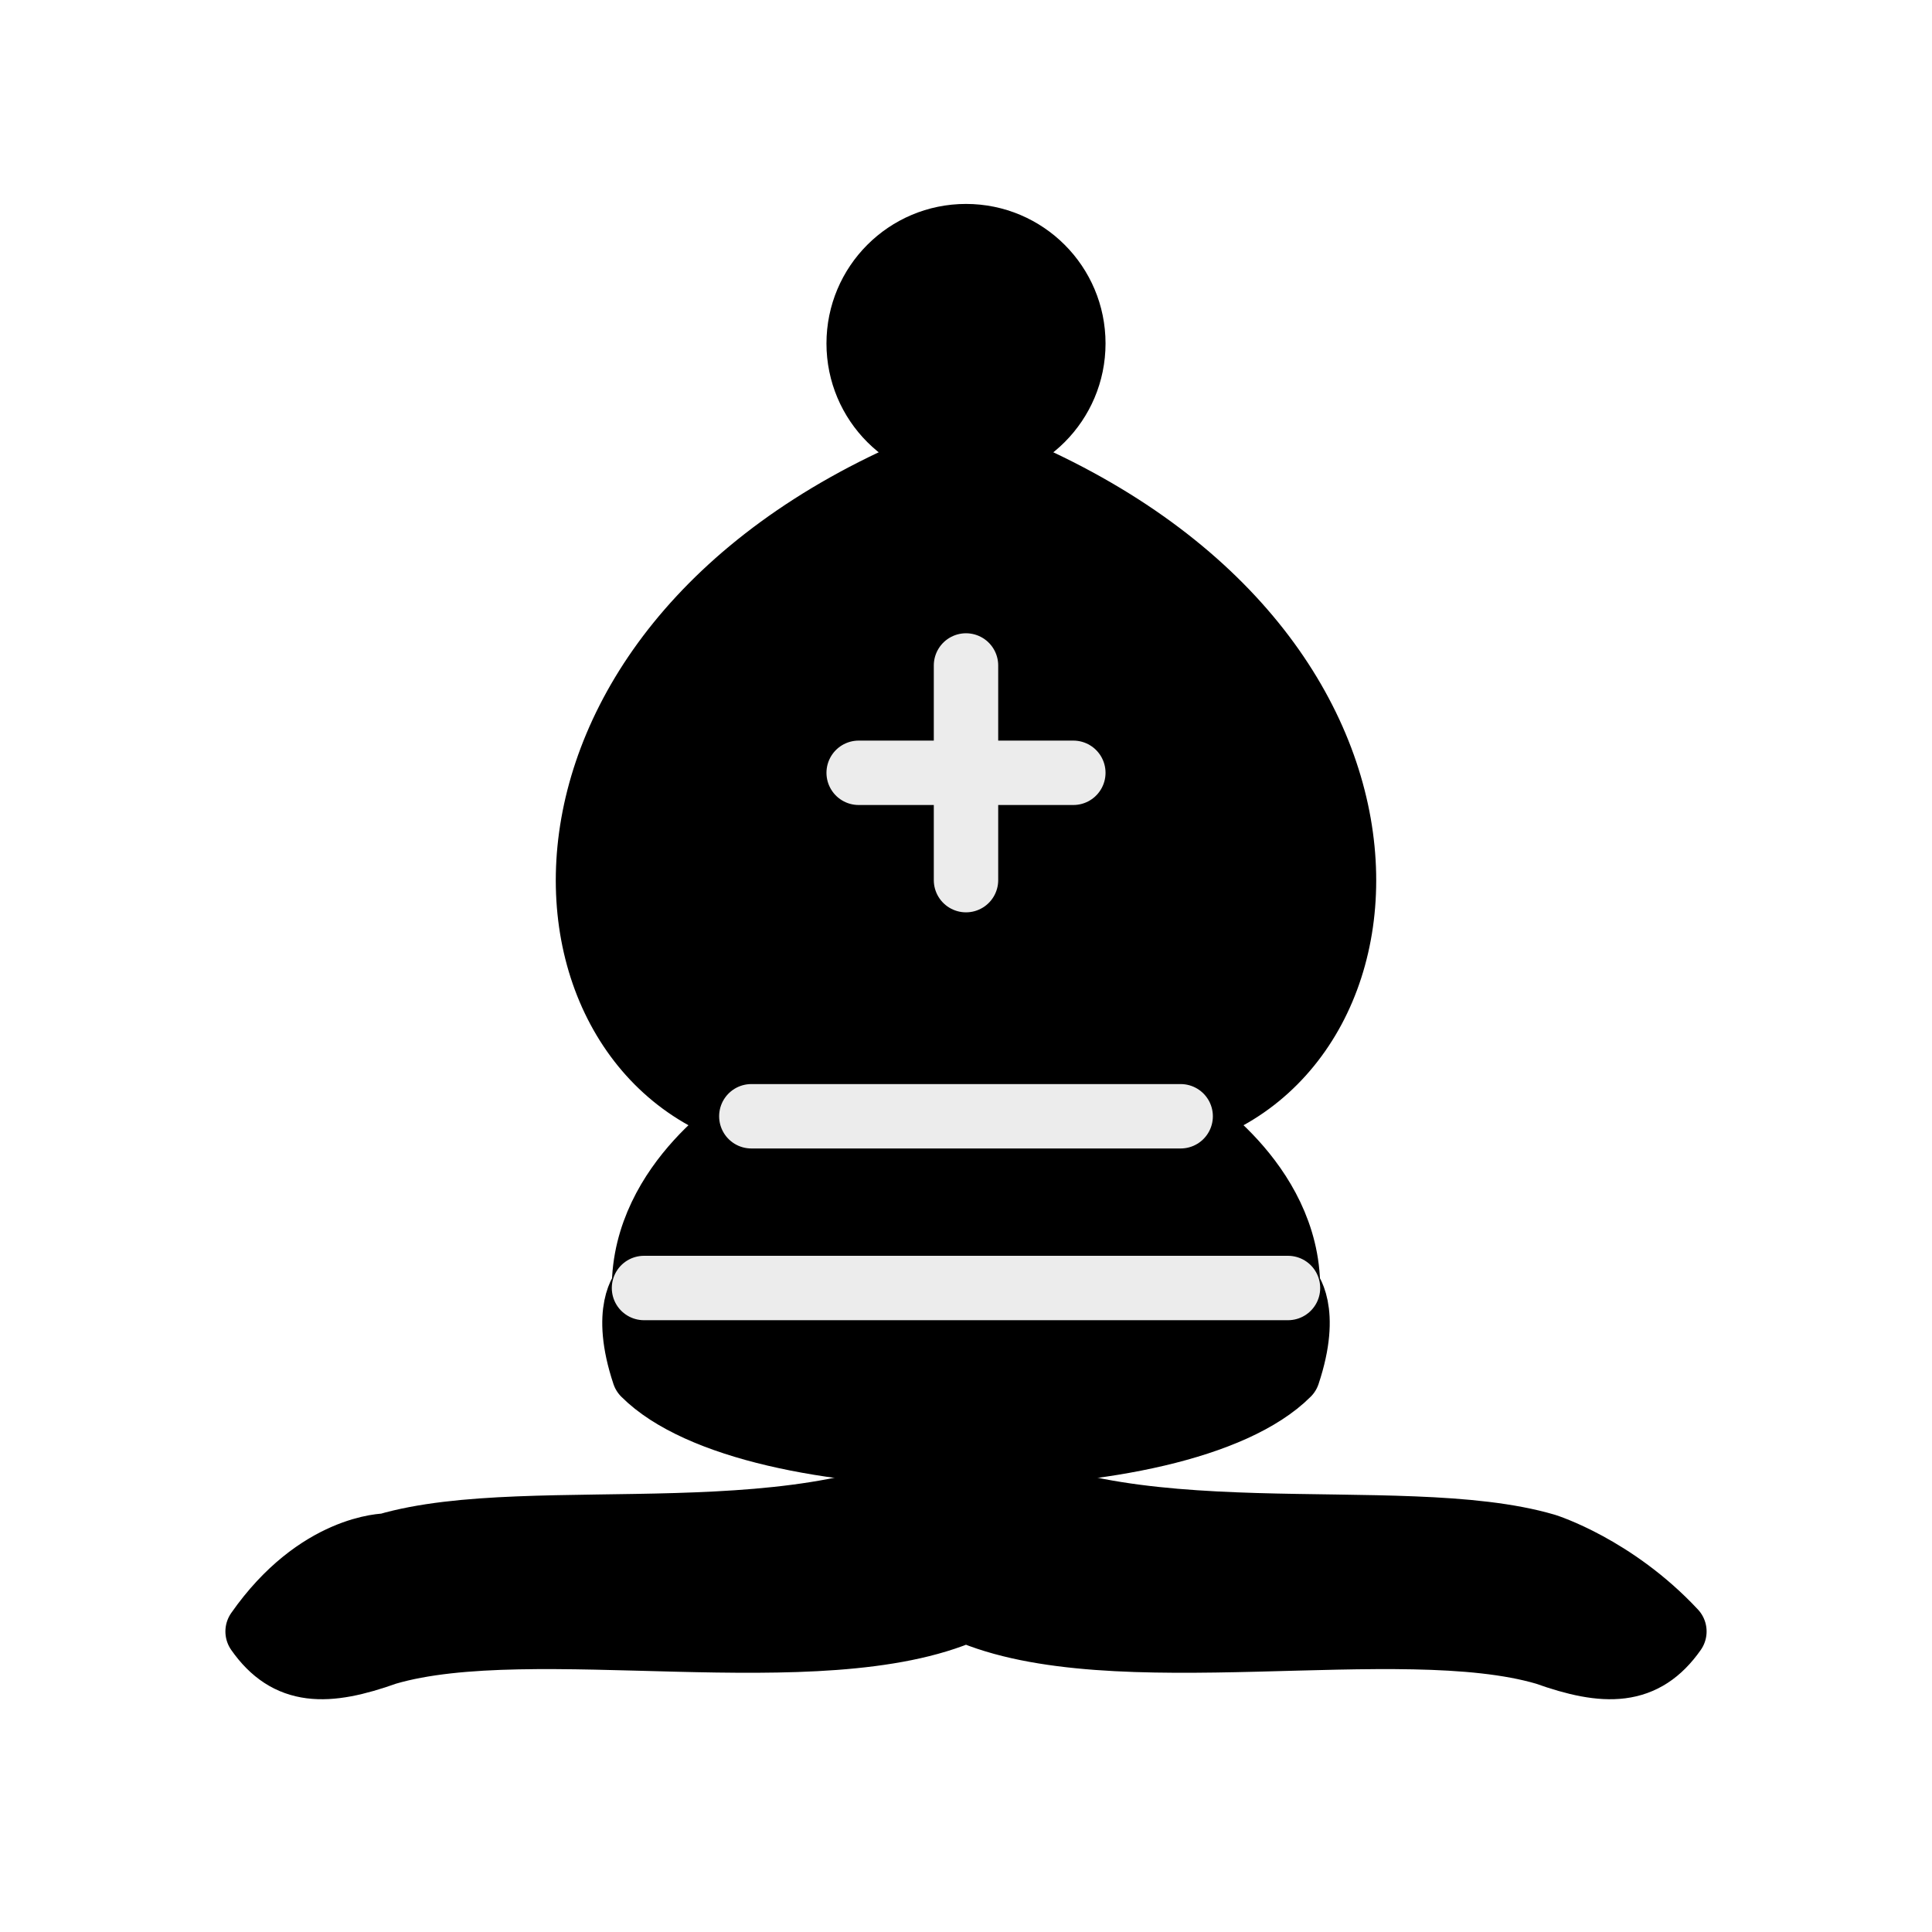
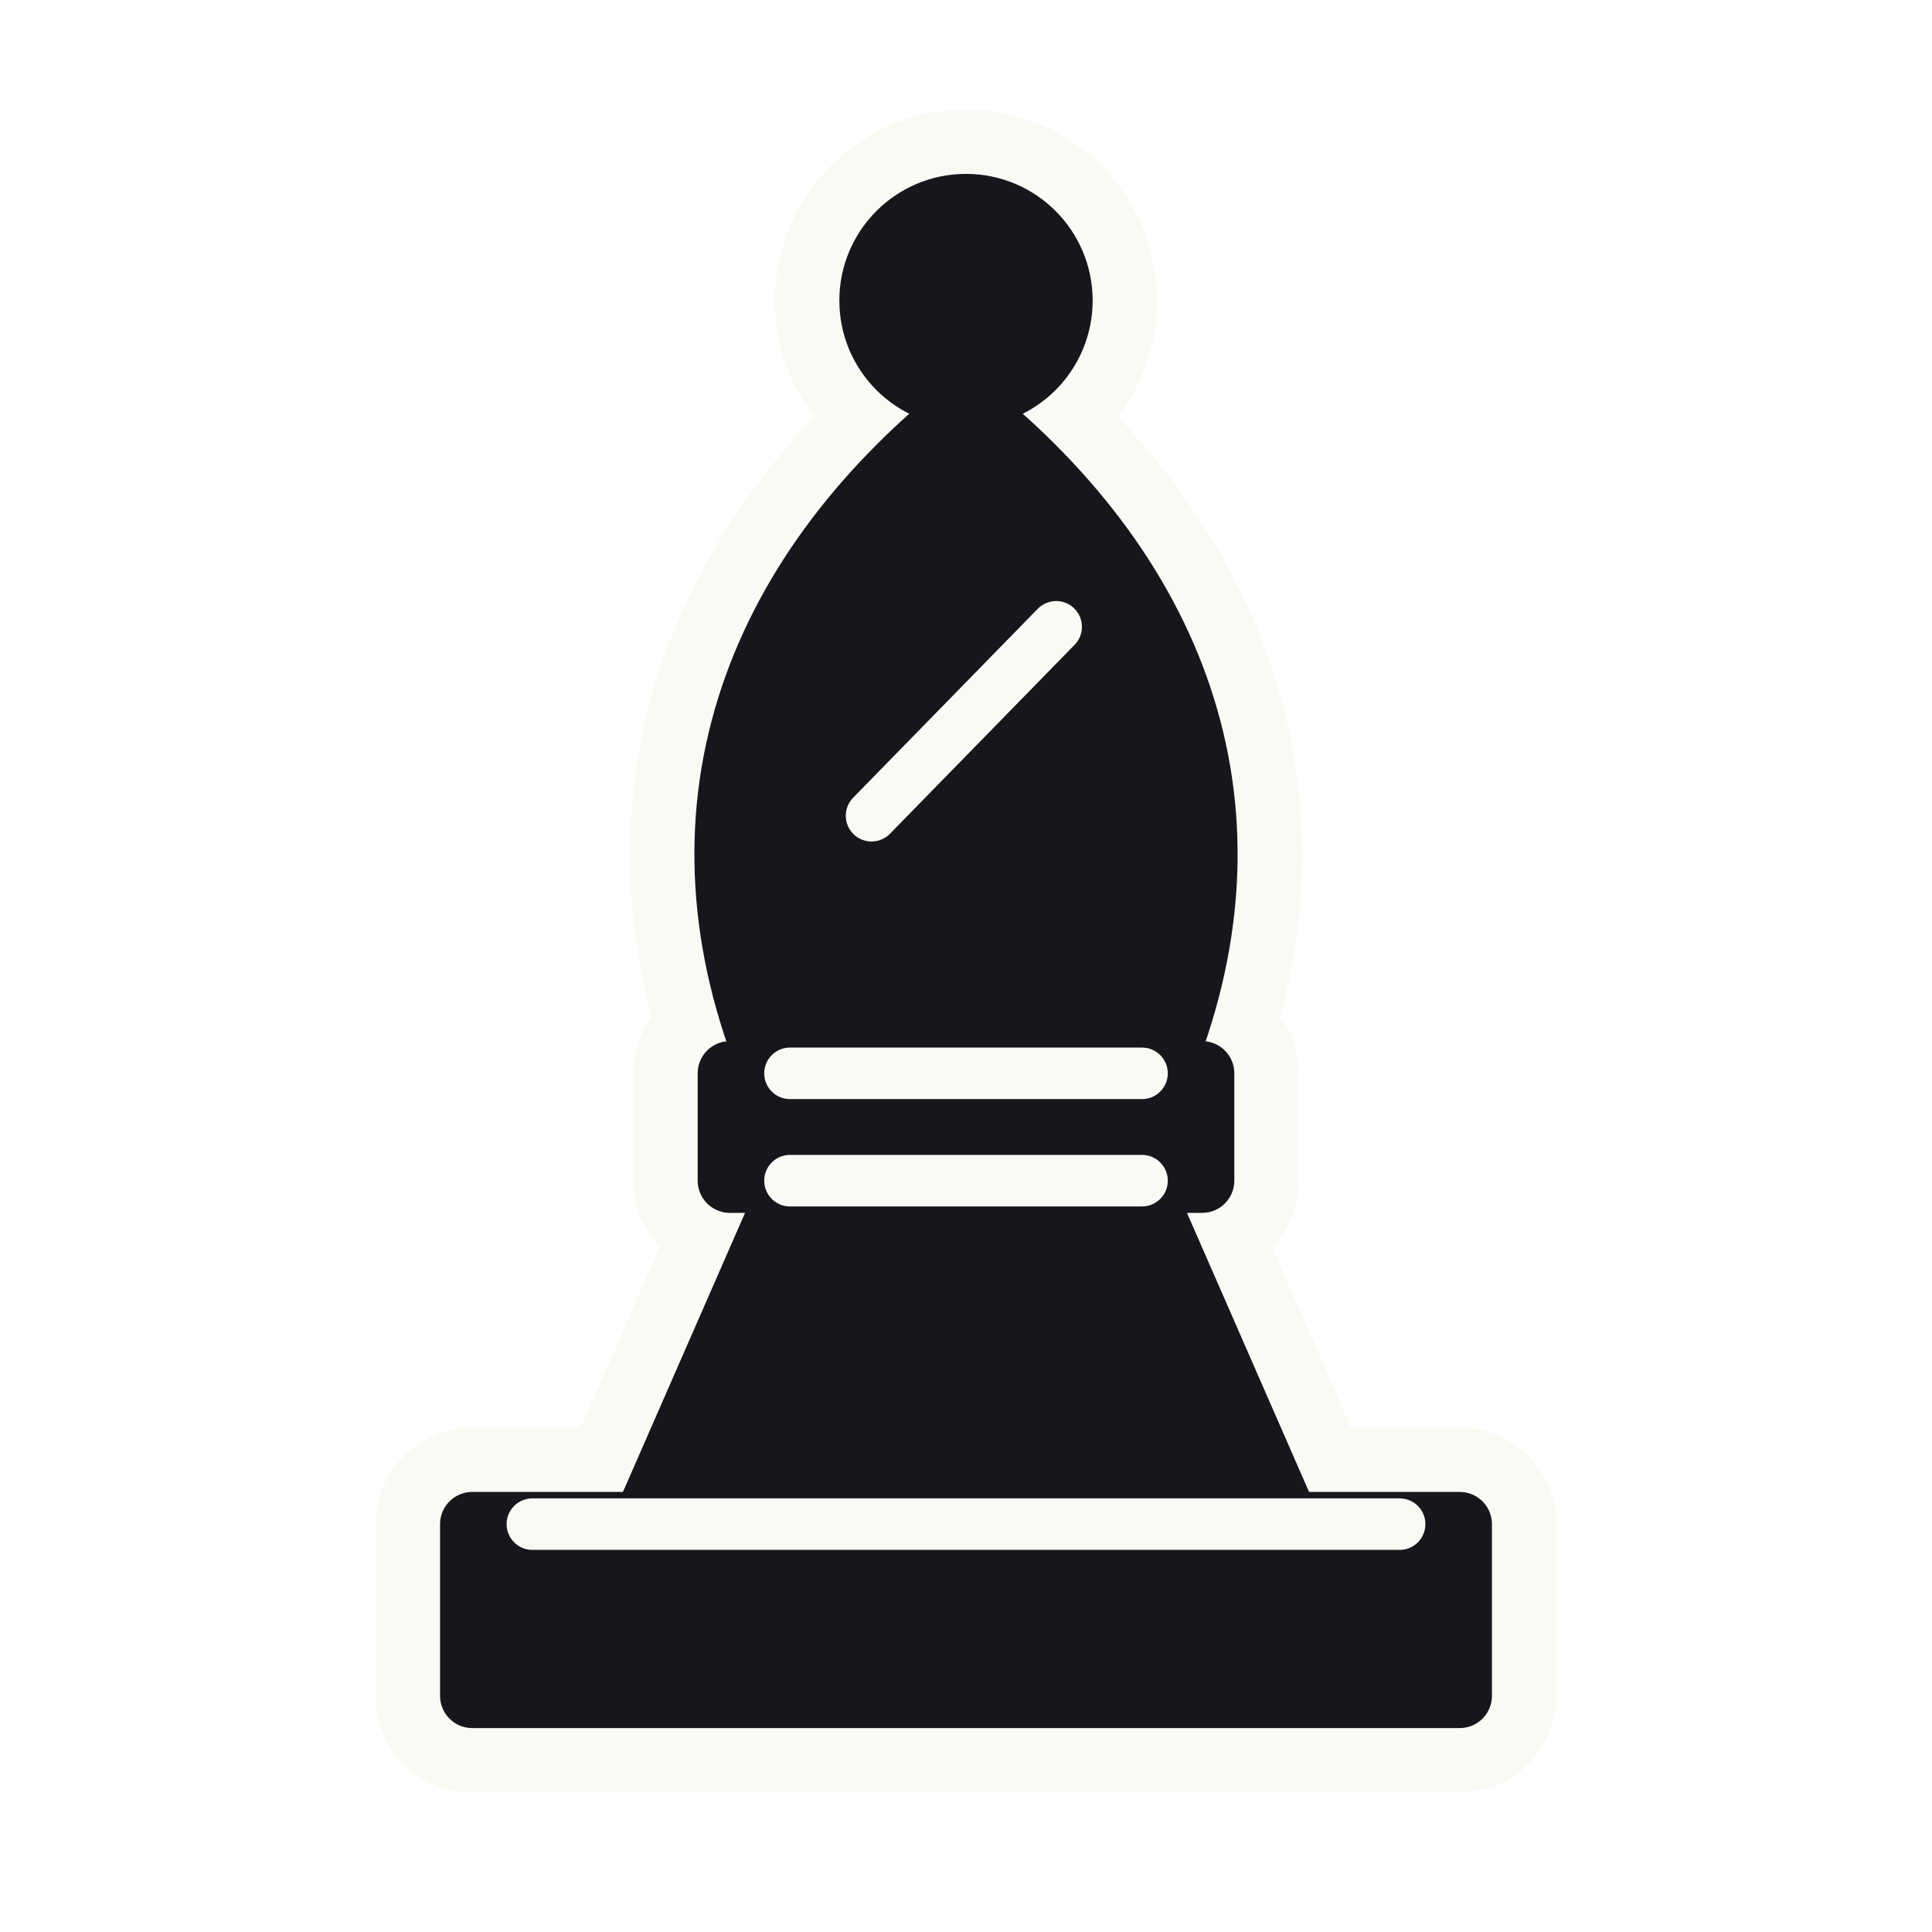
- <svg xmlns="http://www.w3.org/2000/svg" style="color-scheme:light only" width="45" height="45" viewBox="0 0 45 45">
-   <g fill="none" fill-rule="evenodd" stroke="#000" stroke-linecap="round" stroke-linejoin="round" stroke-width="1.5">
-     <g fill="#000" stroke-linecap="butt">
-       <path d="M9 36c3.4-1 10.1.4 13.5-2 3.4 2.4 10.1 1 13.5 2 0 0 1.6.5 3 2-.7 1-1.6 1-3 .5-3.4-1-10.1.5-13.5-1-3.4 1.5-10.1 0-13.5 1-1.4.5-2.3.5-3-.5 1.4-2 3-2 3-2z" />
-       <path d="M15 32c2.5 2.5 12.5 2.5 15 0 .5-1.5 0-2 0-2 0-2.5-2.5-4-2.5-4 5.5-1.5 6-11.5-5-15.5-11 4-10.5 14-5 15.5 0 0-2.5 1.5-2.5 4 0 0-.5.5 0 2z" />
-       <path d="M25 8a2.5 2.5 0 1 1-5 0 2.5 2.5 0 1 1 5 0z" />
-     </g>
-     <path stroke="#ececec" stroke-linejoin="miter" d="M17.5 26h10M15 30h15m-7.5-14.5v5M20 18h5" />
+ <svg xmlns="http://www.w3.org/2000/svg" viewBox="0 0 45 45">
+   <g fill="#fafaf5" stroke="#fafaf5" stroke-width="4.5" stroke-linejoin="round">
+     <path d="M18.5 27.5h8l3.5 8H15z" />
+     <path d="M17 25h11v2.5H17z" />
+     <path d="M22.5 9.5c5 4 7 9.5 4.5 15.5h-9c-2.5-6-.5-11.5 4.5-15.5z" />
+     <circle cx="22.5" cy="7" r="2.2" />
+     <path d="M11 35.5h23v4H11z" />
+   </g>
+   <g fill="#15171c" stroke="#15171c" stroke-width="1.5" stroke-linejoin="round">
+     <path d="M18.5 27.5h8l3.5 8H15z" />
+     <path d="M17 25h11v2.5H17z" />
+     <path d="M22.5 9.5c5 4 7 9.5 4.5 15.5h-9c-2.5-6-.5-11.5 4.5-15.5z" />
+     <circle cx="22.5" cy="7" r="2.2" />
+     <path d="M11 35.5h23v4H11z" />
+   </g>
+   <g fill="none" stroke="#fafaf5" stroke-width="1.2" stroke-linecap="round">
+     <path d="M24.6 14.6 20.3 19M18.4 25h8.2M18.4 27.5h8.2M12.4 35.5h20.2" />
  </g>
</svg>
